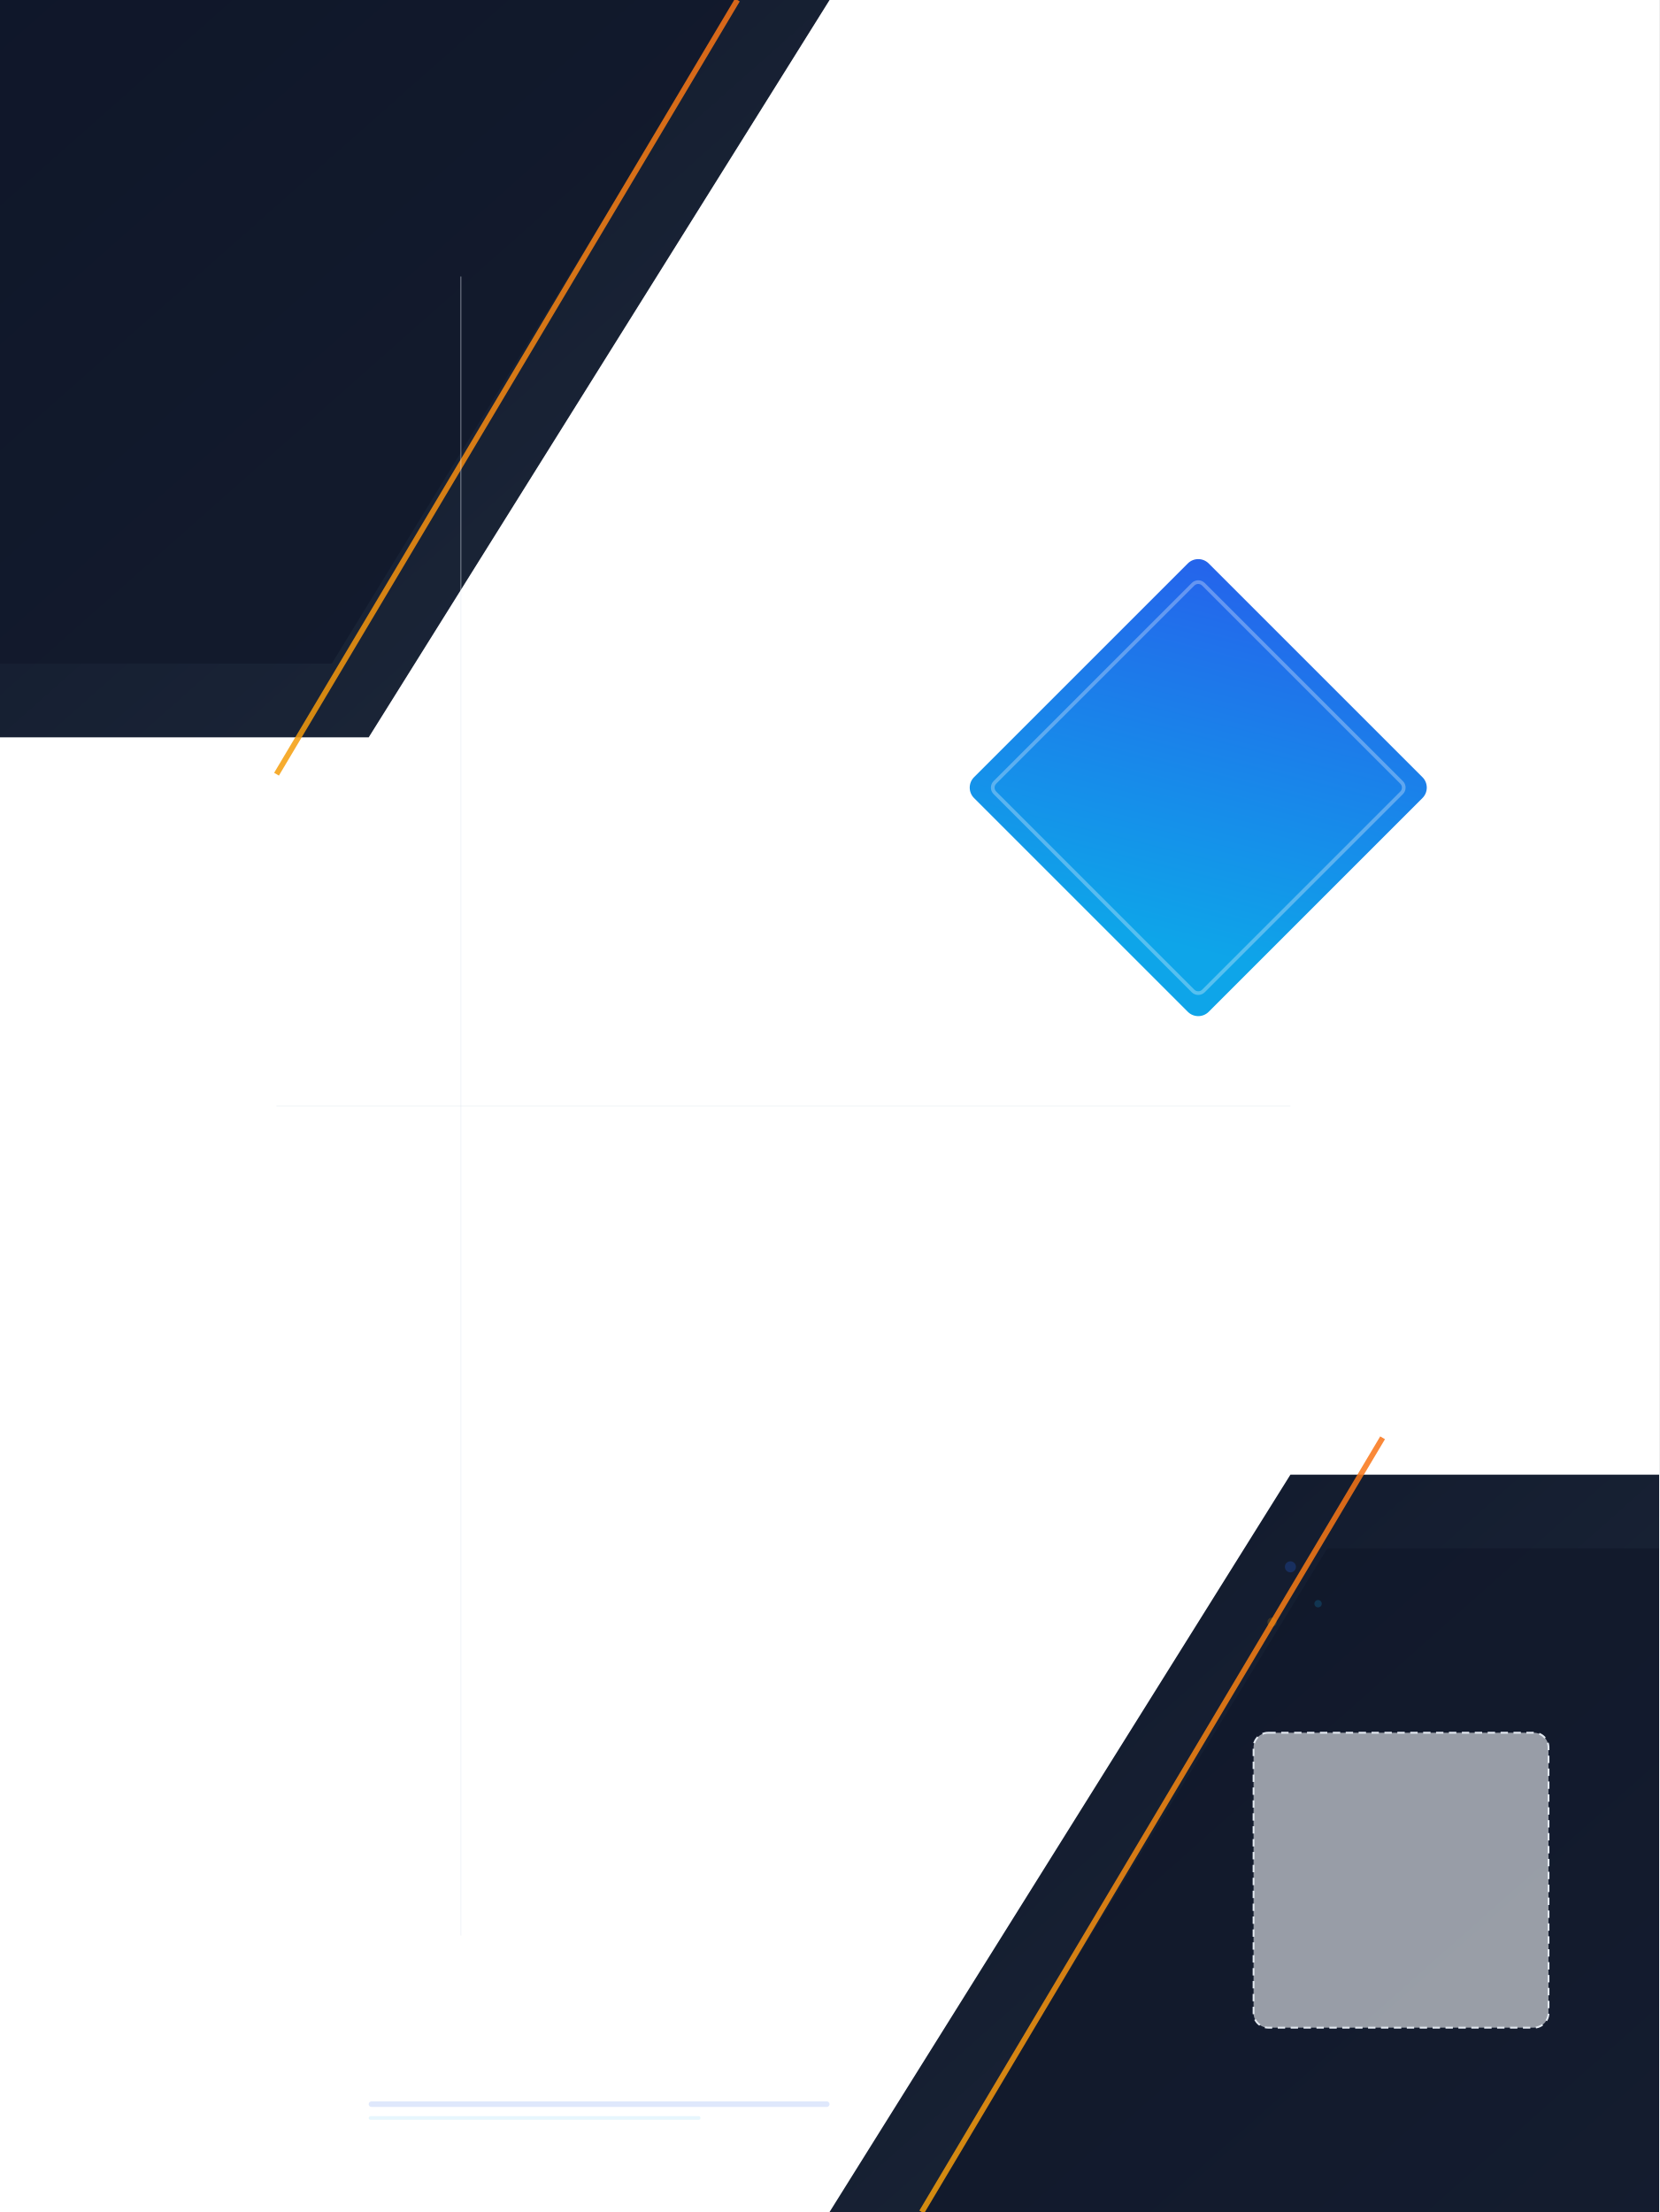
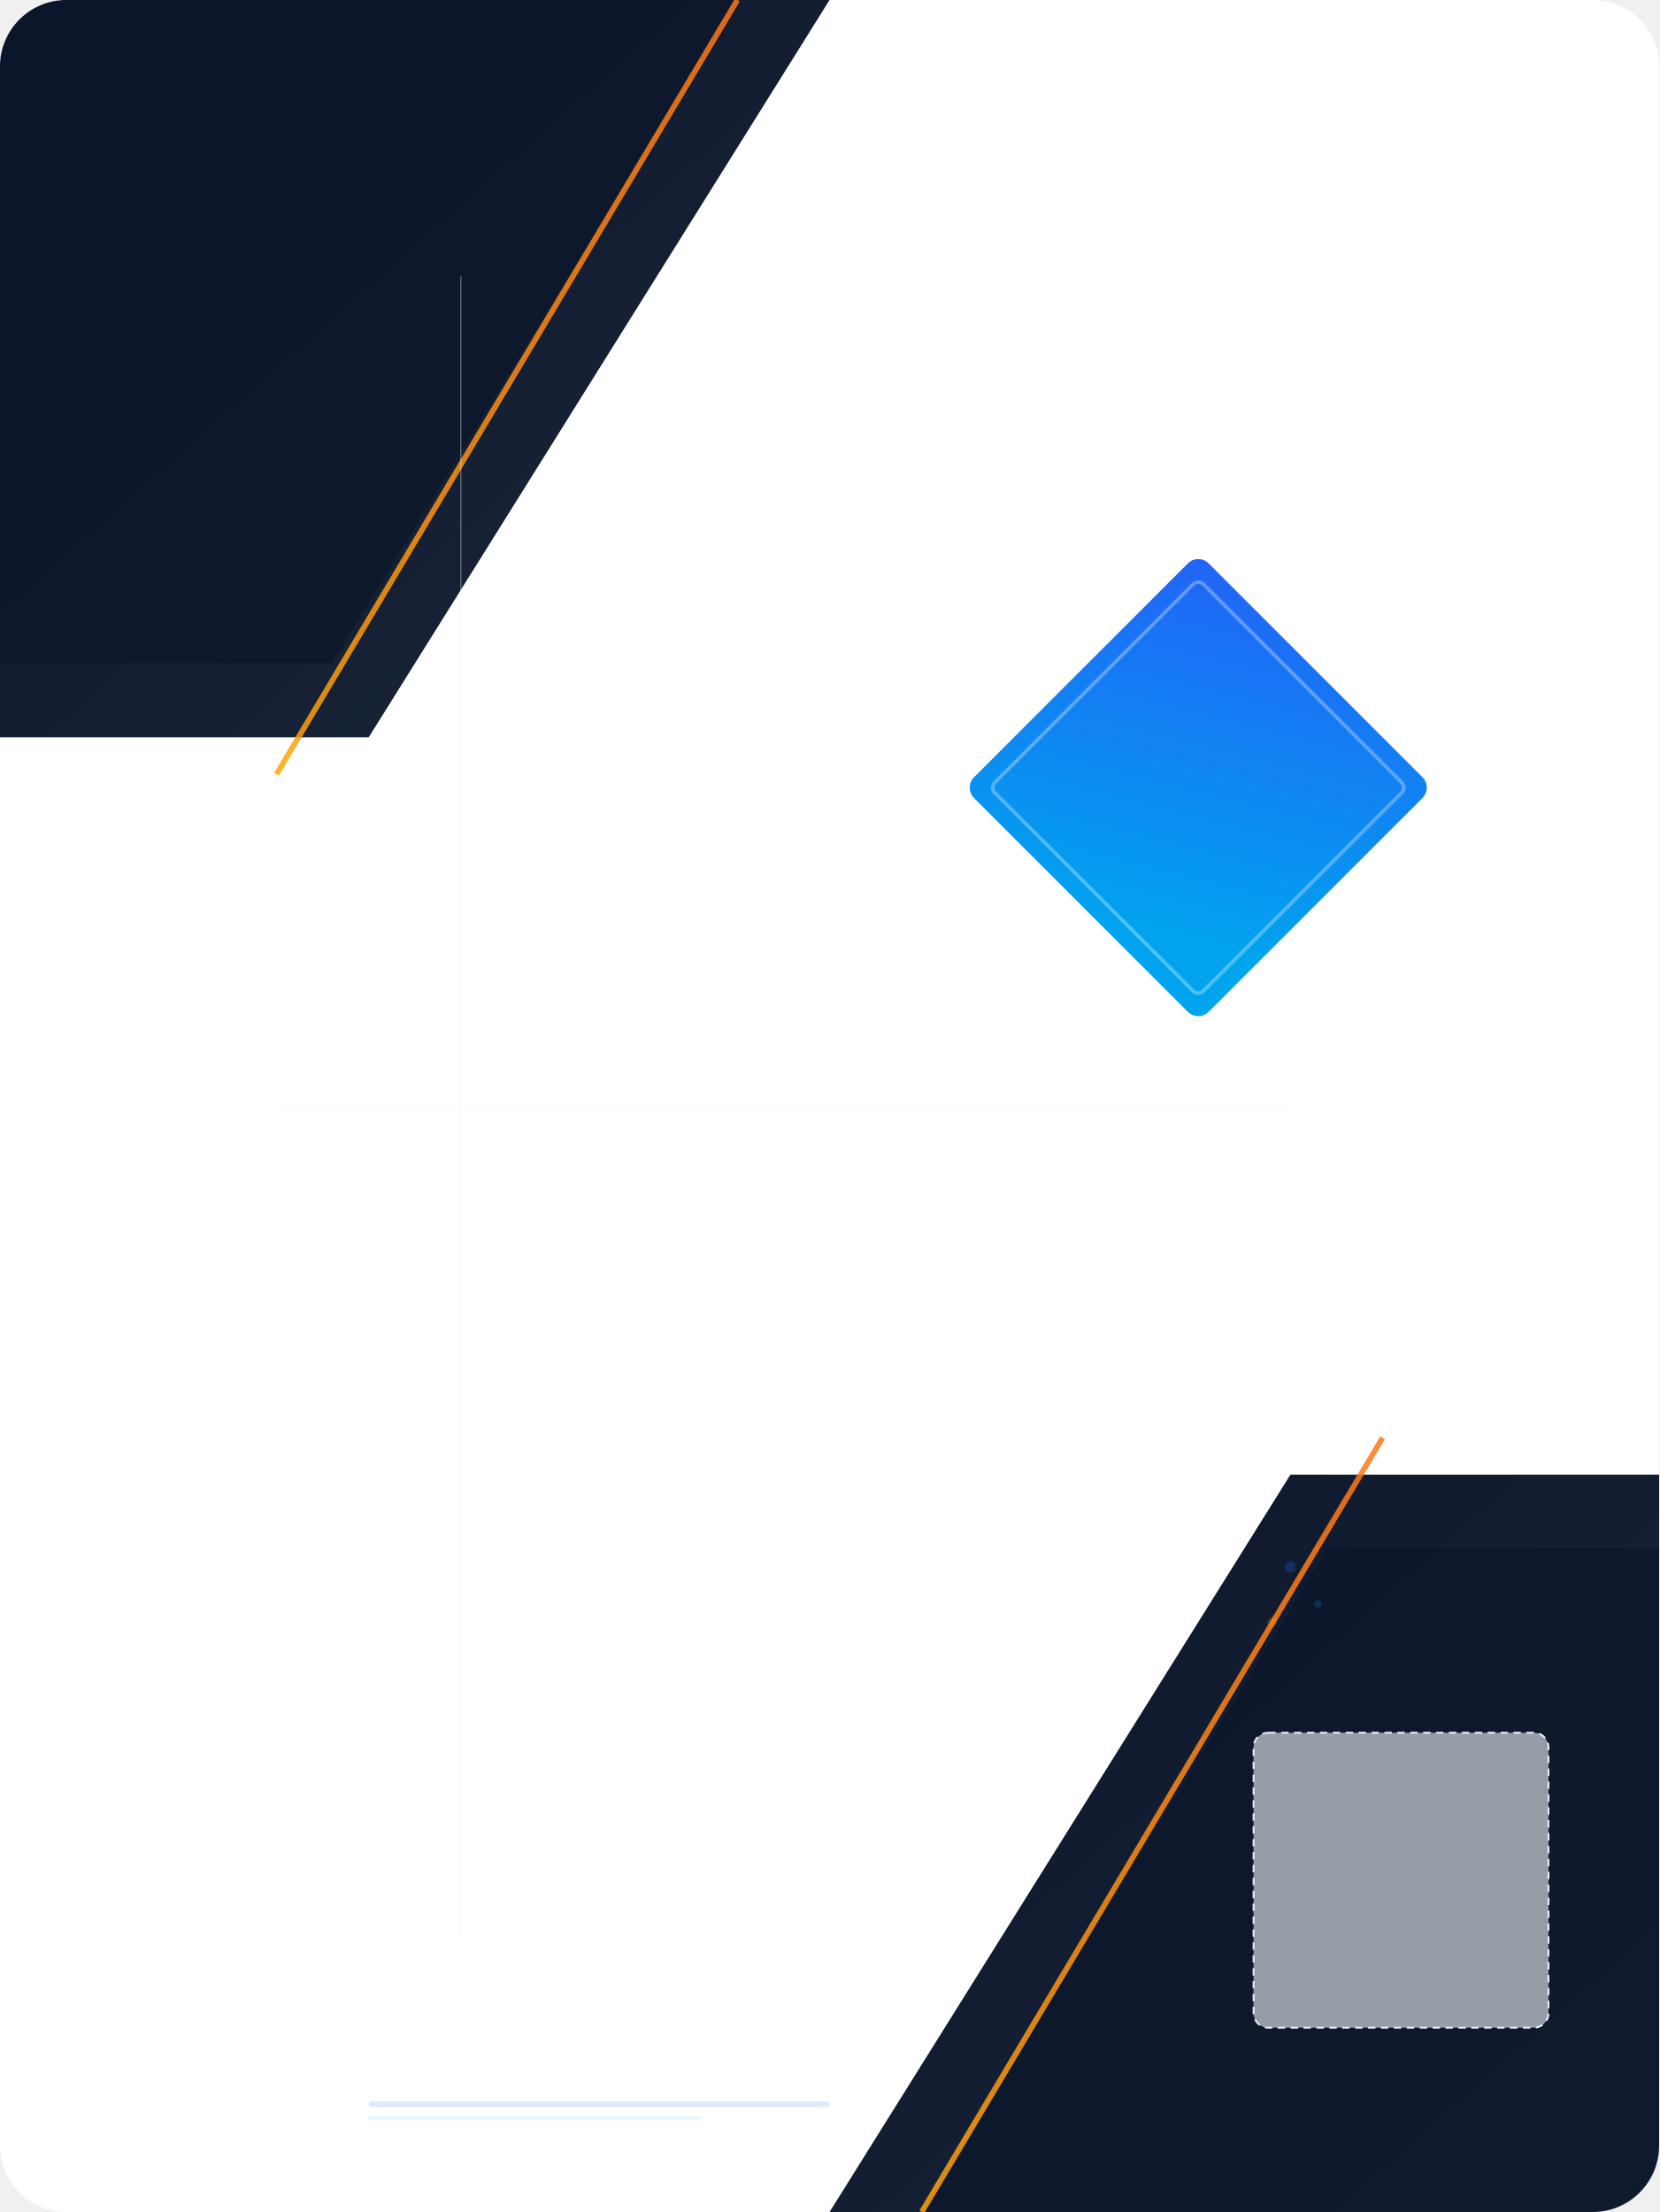
<svg xmlns="http://www.w3.org/2000/svg" width="900" height="1200" viewBox="0 0 900 1200">
  <defs>
    <linearGradient id="mg-p-navy" x1="0" y1="0" x2="1" y2="1">
-       <stop offset="0%" stop-color="#0f172a" />
-       <stop offset="100%" stop-color="#1e293b" />
+       <stop offset="0%" stop-color="#0C152A" />
+       <stop offset="100%" stop-color="#1B273A" />
    </linearGradient>
    <linearGradient id="mg-p-blue" x1="0" y1="0" x2="0.6" y2="1">
-       <stop offset="0%" stop-color="#2563eb" />
-       <stop offset="100%" stop-color="#0ea5e9" />
+       <stop offset="0%" stop-color="#2164F7" />
+       <stop offset="100%" stop-color="#00A4EE" />
    </linearGradient>
    <linearGradient id="mg-p-amber" x1="0" y1="0" x2="1" y2="0">
-       <stop offset="0%" stop-color="#f59e0b" />
-       <stop offset="100%" stop-color="#f97316" />
+       <stop offset="0%" stop-color="#FFA308" />
+       <stop offset="100%" stop-color="#FF7618" />
    </linearGradient>
+     <clipPath id="nb-premium-modern-geometric-portrait-clip">
+       <rect x="0.0" y="0.0" width="900.0" height="1200.0" rx="36.0" ry="36.0" />
+     </clipPath>
+     <filter id="nb-premium-modern-geometric-portrait-bevel" x="-2%" y="-2%" width="104%" height="104%" color-interpolation-filters="sRGB">
+       <feDropShadow dx="-1" dy="-1" stdDeviation="1.5" flood-color="#FFFFFF" flood-opacity="0.12" result="highlight" />
+       <feDropShadow dx="1.5" dy="1.5" stdDeviation="2" flood-color="#000000" flood-opacity="0.10" result="shadow" />
+       <feMerge>
+         <feMergeNode in="shadow" />
+         <feMergeNode in="highlight" />
+         <feMergeNode in="SourceGraphic" />
+       </feMerge>
+     </filter>
  </defs>
-   <rect width="900" height="1200" fill="#ffffff" />
-   <polygon points="0,0 450,0 200,400 0,400" fill="url(#mg-p-navy)" />
-   <polygon points="0,0 400,0 180,360 0,360" fill="#0f172a" opacity="0.7" />
-   <polygon points="900,1200 450,1200 700,800 900,800" fill="url(#mg-p-navy)" />
-   <polygon points="900,1200 500,1200 720,840 900,840" fill="#0f172a" opacity="0.7" />
-   <g transform="translate(650, 300) rotate(45)">
-     <rect x="0" y="0" width="180" height="180" rx="8" fill="url(#mg-p-blue)" />
-     <rect x="10" y="10" width="160" height="160" rx="4" fill="none" stroke="rgba(255,255,255,0.3)" stroke-width="2" />
+   <g clip-path="url(#nb-premium-modern-geometric-portrait-clip)" filter="url(#nb-premium-modern-geometric-portrait-bevel)">
+     <rect width="900" height="1200" fill="#ffffff" />
+     <polygon points="0,0 450,0 200,400 0,400" fill="url(#mg-p-navy)" />
+     <polygon points="0,0 400,0 180,360 0,360" fill="#0C152A" opacity="0.7" />
+     <polygon points="900,1200 450,1200 700,800 900,800" fill="url(#mg-p-navy)" />
+     <polygon points="900,1200 500,1200 720,840 900,840" fill="#0C152A" opacity="0.7" />
+     <g transform="translate(650, 300) rotate(45)">
+       <rect x="0" y="0" width="180" height="180" rx="8" fill="url(#mg-p-blue)" />
+       <rect x="10" y="10" width="160" height="160" rx="4" fill="none" stroke="rgba(255,255,255,0.3)" stroke-width="2" />
+     </g>
+     <line x1="400" y1="0" x2="150" y2="420" stroke="url(#mg-p-amber)" stroke-width="3" opacity="0.85" />
+     <line x1="500" y1="1200" x2="750" y2="780" stroke="url(#mg-p-amber)" stroke-width="3" opacity="0.85" />
+     <line x1="250" y1="150" x2="250" y2="1050" stroke="#EAEFF5" stroke-width="0.5" opacity="0.5" />
+     <line x1="150" y1="600" x2="700" y2="600" stroke="#EAEFF5" stroke-width="0.5" opacity="0.5" />
+     <circle cx="700" cy="850" r="3" fill="#2164F7" opacity="0.25" />
+     <circle cx="715" cy="870" r="2" fill="#00A4EE" opacity="0.2" />
+     <circle cx="690" cy="880" r="2.5" fill="#FFA308" opacity="0.2" />
+     <rect x="680" y="940" width="160" height="160" rx="8" fill="rgba(241,245,249,0.6)" stroke="#EAEFF5" stroke-width="1" stroke-dasharray="4 3" />
+     <rect x="200" y="1140" width="250" height="3" rx="1.5" fill="#2164F7" opacity="0.15" />
+     <rect x="200" y="1148" width="180" height="2" rx="1" fill="#00A4EE" opacity="0.1" />
  </g>
-   <line x1="400" y1="0" x2="150" y2="420" stroke="url(#mg-p-amber)" stroke-width="3" opacity="0.85" />
-   <line x1="500" y1="1200" x2="750" y2="780" stroke="url(#mg-p-amber)" stroke-width="3" opacity="0.85" />
-   <line x1="250" y1="150" x2="250" y2="1050" stroke="#e2e8f0" stroke-width="0.5" opacity="0.5" />
-   <line x1="150" y1="600" x2="700" y2="600" stroke="#e2e8f0" stroke-width="0.5" opacity="0.5" />
-   <circle cx="700" cy="850" r="3" fill="#2563eb" opacity="0.25" />
-   <circle cx="715" cy="870" r="2" fill="#0ea5e9" opacity="0.2" />
-   <circle cx="690" cy="880" r="2.5" fill="#f59e0b" opacity="0.2" />
-   <rect x="680" y="940" width="160" height="160" rx="8" fill="rgba(241,245,249,0.6)" stroke="#e2e8f0" stroke-width="1" stroke-dasharray="4 3" />
-   <rect x="200" y="1140" width="250" height="3" rx="1.5" fill="#2563eb" opacity="0.15" />
-   <rect x="200" y="1148" width="180" height="2" rx="1" fill="#0ea5e9" opacity="0.1" />
</svg>
